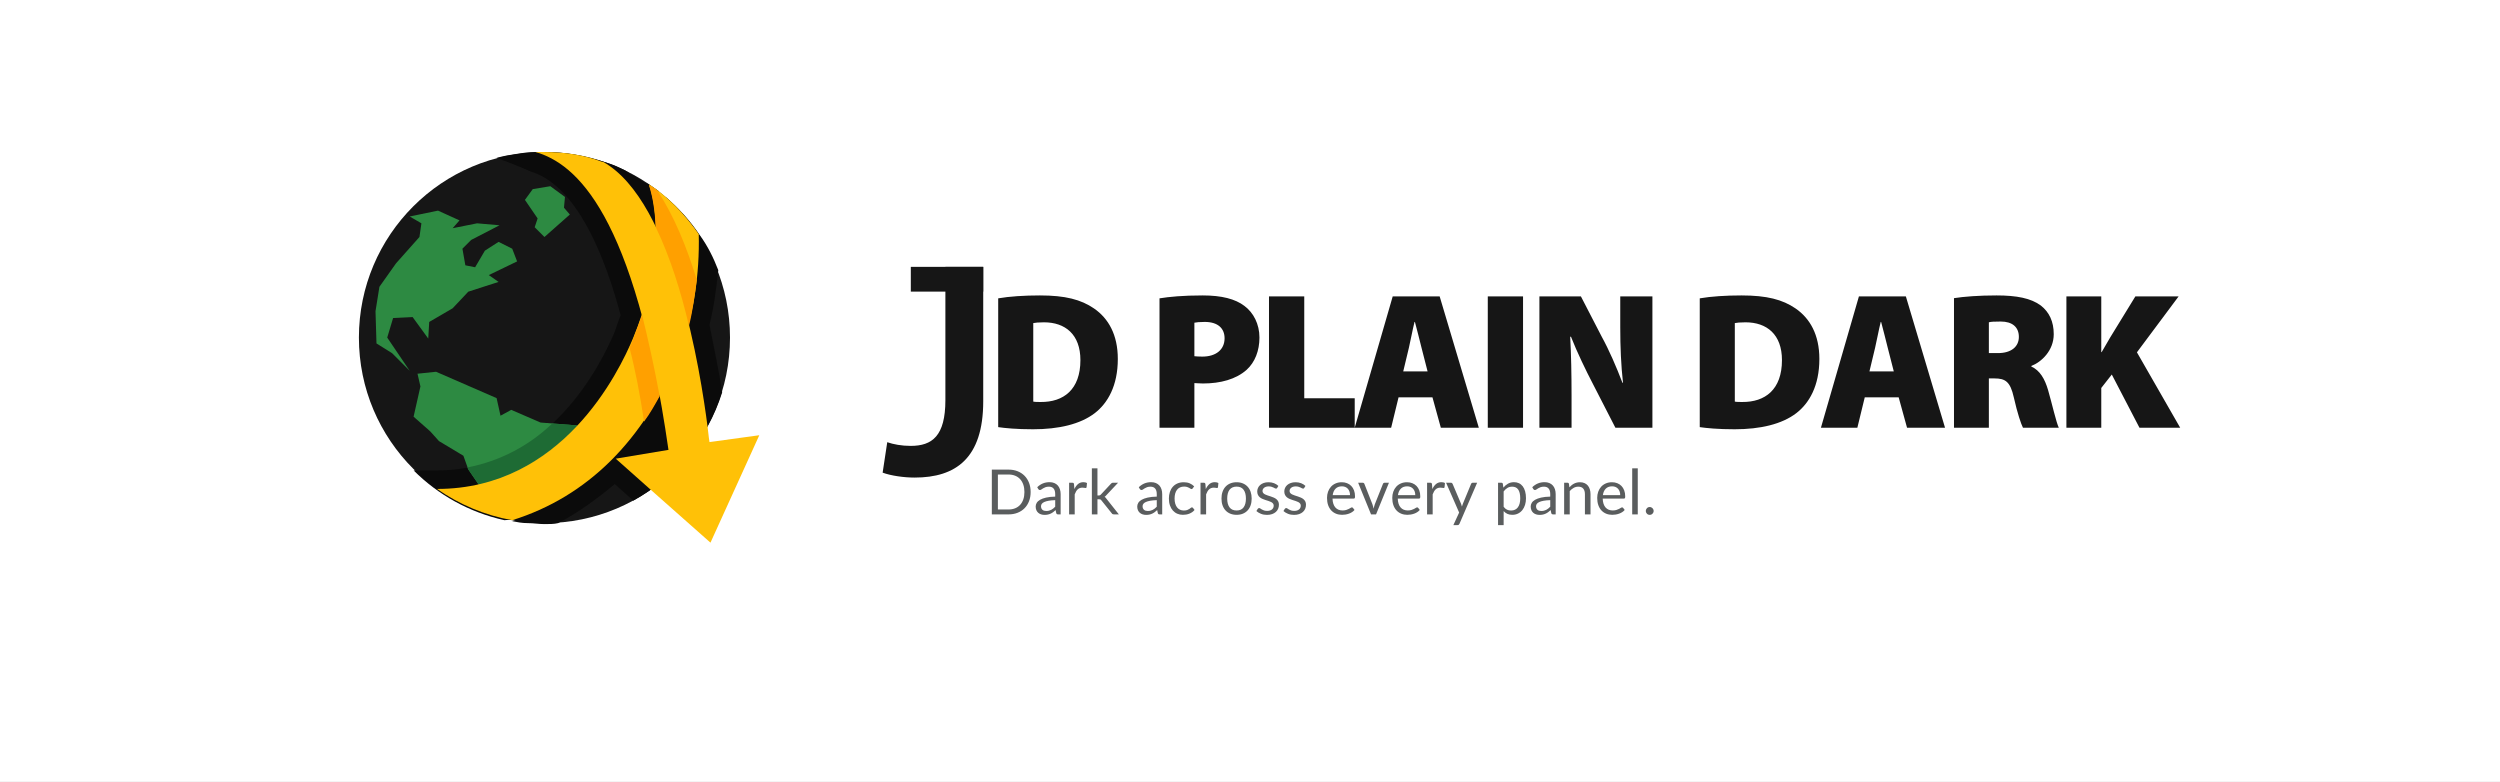
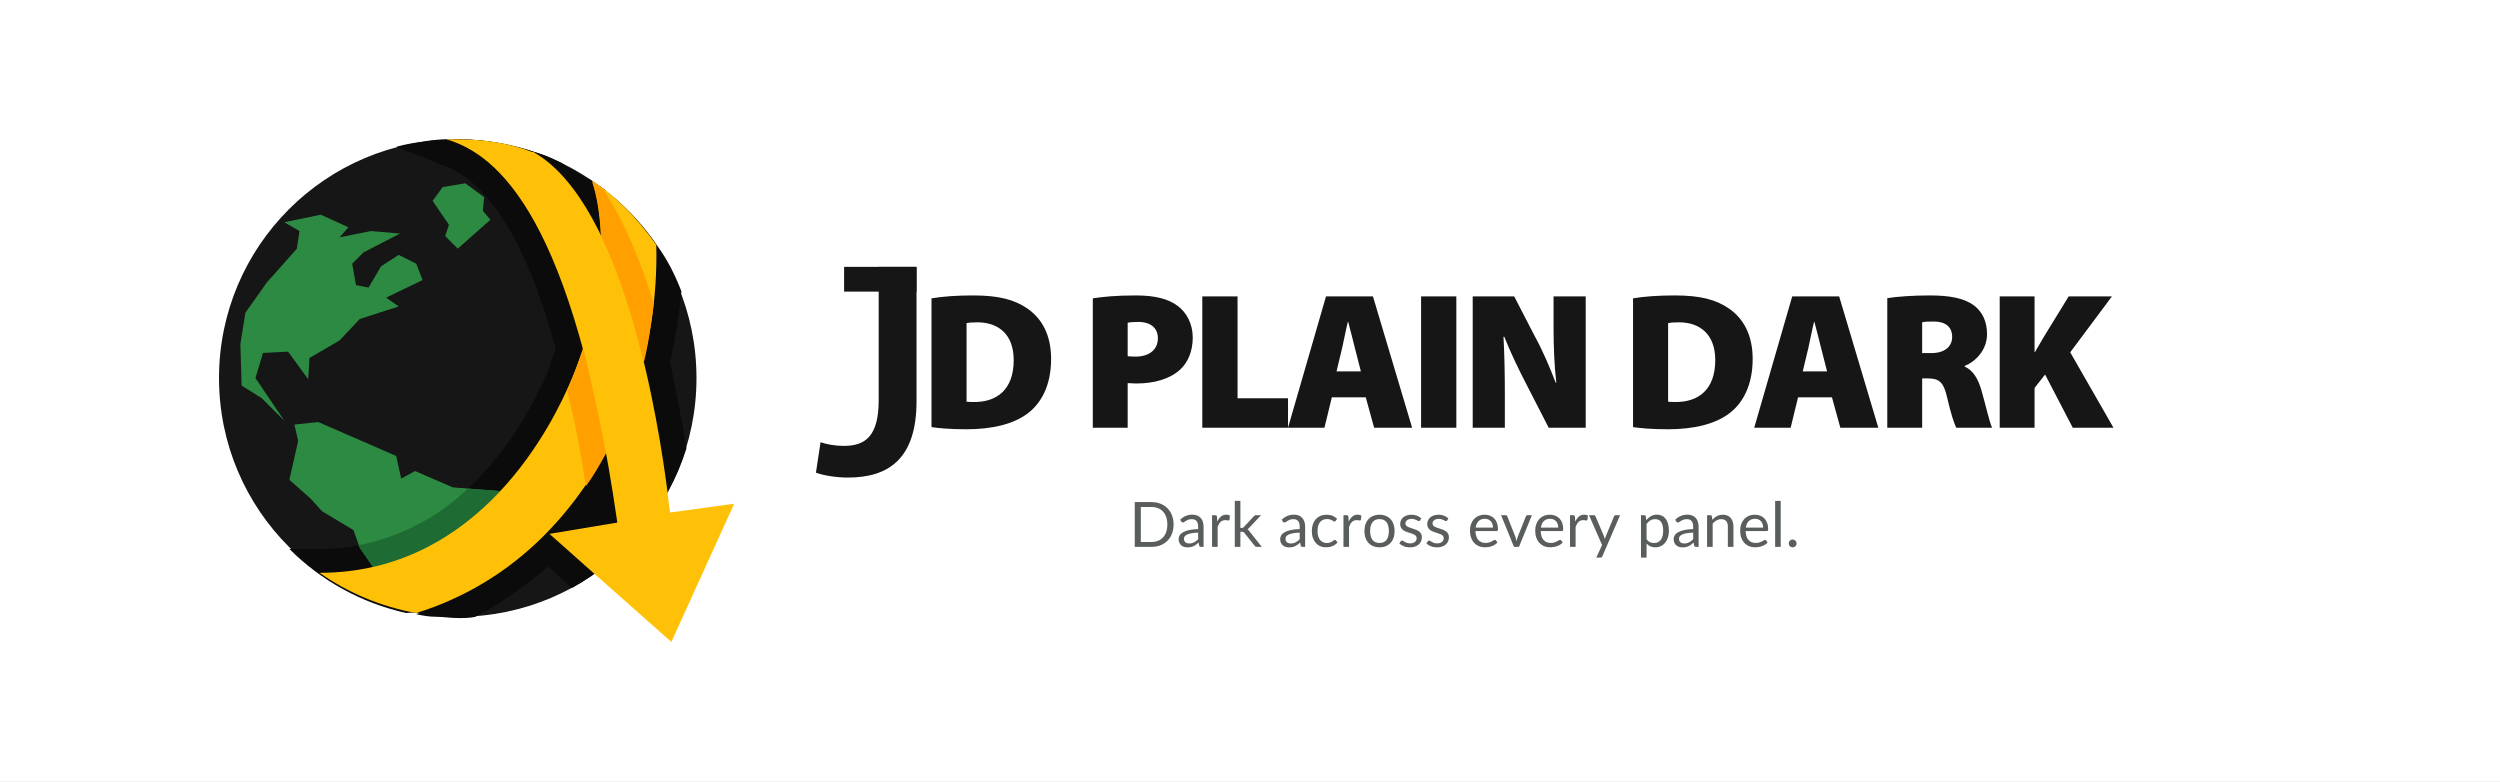
<svg xmlns="http://www.w3.org/2000/svg" width="1600" height="500" viewBox="0 0 1600 500" role="img" aria-label="JD PLAIN DARK">
  <rect width="1600" height="500" fill="#ffffff" />
-   <svg x="204.7" y="72.3" width="300" height="300" viewBox="0 0 48 48">
+   <svg x="108.0" y="57.0" width="386" height="386" viewBox="0 0 48 48">
    <path fill="#161616" d="M23 4A19 19 0 1 0 23 42A19 19 0 1 0 23 4Z" />
    <path fill="#0b0b0b" d="M30.2,38l1.9,1.7c4.3-2.4,7.6-6.3,9.1-11.1c-0.3-2-0.8-4.4-1.3-6.9c0.5-2,0.7-3.8,0.9-5.6c-0.5-1.3-1.1-2.5-1.9-3.6c0,0,0,0,0,0c-1-1.5-2.2-2.8-3.5-3.9c-0.2,0-0.5-0.2-0.7-0.6c-0.3-0.2-0.6-0.4-0.9-0.6c0,0,0,0,0,0c0,0,0,0,0,0c-0.1-0.1-0.3-0.2-0.4-0.2c0,0,0,0,0,0c-0.4-0.2-0.8-0.5-1.1-0.7c-0.2-0.1-0.5-0.2-0.7-0.4c-0.1-0.1-0.2-0.1-0.3-0.2c0,0,0,0,0,0l0,0c-0.6-0.3-1.2-0.6-1.9-0.8c0,0,0,0,0,0C27.2,4.4,25.2,4,23,4c-0.1,0-0.2,0-0.3,0c-0.2,0.1-0.4,0.1-0.6,0c0,0,0,0,0,0c-0.7,0-1.4,0.1-2,0.2c0,0,0,0,0,0c-0.7,0.1-1.3,0.2-2,0.4C20.3,5.4,21.6,6,21.6,6c3.7,1.1,6.9,6.1,9.2,14.7c-0.2,0.5-0.4,1.1-0.6,1.7c-1.4,3.3-6.7,14.2-18.2,14.2l-2.4,0c0,0,0,0,0,0c2.5,2.5,5.7,4.3,9.3,5.1c1.1-0.1,1.5-0.1,0.8,0.1c0,0,0,0,0,0c0.5,0.1,1,0.2,1.6,0.2c0.6,0,1.1,0.1,1.7,0.1c0.5,0,1,0,1.4-0.1C26.5,40.9,28.4,39.5,30.2,38z" />
    <path fill="#2d8a42" d="M9.2,26.4l-1.8-1.8l-1.6-1l-0.1-3.3l0.4-2.5l1.7-2.4l2.4-2.7l0.2-1.4l-1.2-0.7l2.9-0.6l2.2,1l-0.7,0.8l2.5-0.5l2.3,0.2L15.5,13l-0.9,0.9l0.3,1.7l1,0.2l1-1.7l1.4-0.9l1.4,0.7l0.5,1.3l-2.9,1.4l1,0.7l-3.1,1L13.6,20l-2.4,1.4l-0.1,1.7l-1.6-2.2l-2,0.1l-0.6,2L9.2,26.4z M21.8,7.8l-0.8,1.1l1.3,1.9l-0.3,0.9l1,1l2.6-2.3l-0.6-0.7l0.1-1.1l-1.5-1.1L21.8,7.8z M14.7,35.1l0.5,1.4l1.1,1.6c4.3-1,7.6-3.4,10.1-6.1l-3.8-0.3l-3-1.3L18.5,31l-0.4-1.8l-6.2-2.7L10,26.7l0.3,1.3l-0.7,3.1l1.7,1.5l0.9,1L14.7,35.1z" />
    <path fill="#1e6b34" d="M26.4,32l-2.6-0.2c-2.2,2.1-5.1,3.8-8.7,4.5l0.1,0.2l1.1,1.6C20.6,37,24,34.6,26.4,32z" />
    <path fill="#FFC107" d="M36.7,24.9c1.6-4,2.2-8.5,2.1-12.5c-1.4-2-3.1-3.8-5.1-5.1c1.2,3.5,1,9.4-1.6,15.7c-1.5,3.6-7.3,15.5-20.1,15.5c2.3,1.6,4.9,2.7,7.7,3.2C27.4,39.3,33.2,33.5,36.7,24.9z" />
    <path fill="#FFC107" d="M45,33l-5,11l-6.1-5.4l-3.6-3.2l5.4-0.9C32.2,10.2,26.2,5.2,22.1,4c0.3,0,0.6,0,0.9,0c2.1,0,4.1,0.3,5.9,1L29,5c7.3,4.1,10,21.7,10.7,27.1c0.1,1,0.2,1.6,0.2,1.6L45,33z" />
    <path fill="#FFA000" d="M34.8,29c-0.5,0.9-1,1.8-1.6,2.6c-0.4-2.7-0.9-5.3-1.5-7.6c0.2-0.3,0.3-0.6,0.4-0.9c0.3-0.8,0.6-1.6,0.9-2.4C33.6,23.1,34.2,25.8,34.8,29z M38.6,17.1c-1-3.3-2.3-6.5-4-9.1c0,0-0.1-0.1-0.1-0.1c-0.3-0.2-0.5-0.4-0.8-0.5c0.4,1.2,0.6,2.6,0.7,4.3c1.5,3.1,2.6,6.7,3.4,10.1C38.2,20.2,38.4,18.6,38.6,17.1z" />
  </svg>
-   <g transform="translate(564.69 138.70) scale(0.65624)">
+   <g transform="translate(522.00 138.70) scale(0.65624)">
    <path d="M61.50 178.80C61.50 213.90 48.60 223.50 27.60 223.50C18.90 223.50 10.80 222.00 4.80 219.90L0.30 249.60C8.40 252.60 21.00 254.40 31.50 254.40C71.40 254.40 98.40 235.80 98.40 180.00L98.40 48.90L61.50 48.90ZM113.00 205.20C119.46 206.15 130.67 207.29 147.01 207.29C172.09 207.29 193.18 202.35 207.24 191.52C219.78 181.83 229.66 164.92 229.66 138.70C229.66 115.14 220.54 99.18 206.48 89.49C193.75 80.75 178.36 76.76 153.66 76.76C138.46 76.76 123.83 77.71 113.00 79.61ZM147.20 103.74C148.91 103.36 152.33 102.98 157.65 102.98C178.36 102.98 193.18 114.76 193.18 139.84C193.18 168.72 176.65 180.88 154.42 180.69C152.14 180.69 148.91 180.69 147.20 180.31ZM270.32 205.77L304.33 205.77L304.33 162.26C306.42 162.26 309.27 162.64 312.69 162.64C329.98 162.64 344.99 158.46 355.25 149.34C363.42 141.93 367.79 130.72 367.79 117.80C367.79 104.69 361.90 93.48 353.16 87.02C344.23 80.18 330.93 76.76 312.50 76.76C293.12 76.76 279.63 78.09 270.32 79.61ZM304.33 103.36C306.04 102.98 309.46 102.60 314.40 102.60C327.51 102.60 333.78 109.06 333.78 118.56C333.78 129.58 325.42 136.42 312.12 136.42C308.51 136.42 306.23 136.23 304.33 136.04ZM377.10 205.77L460.70 205.77L460.70 177.08L411.49 177.08L411.49 77.71L377.10 77.71ZM536.51 176.13L544.68 205.77L581.73 205.77L543.54 77.71L497.75 77.71L460.70 205.77L496.23 205.77L503.45 176.13ZM508.01 150.86L513.52 127.87C515.23 120.65 517.13 110.01 519.03 102.60L519.41 102.60C521.50 110.01 523.97 120.65 525.87 127.87L531.76 150.86ZM590.47 77.71L590.47 205.77L624.86 205.77L624.86 77.71ZM672.17 205.77L672.17 174.42C672.17 153.52 671.79 134.33 670.84 117.04L671.60 117.04C677.68 132.43 686.04 149.72 693.07 163.21L714.92 205.77L751.02 205.77L751.02 77.71L719.67 77.71L719.67 107.92C719.67 127.11 720.43 144.97 722.33 161.88L721.76 161.88C716.06 146.87 708.65 129.77 701.62 117.04L681.29 77.71L640.82 77.71L640.82 205.77ZM797.19 205.20C803.65 206.15 814.86 207.29 831.20 207.29C856.28 207.29 877.37 202.35 891.43 191.52C903.97 181.83 913.85 164.92 913.85 138.70C913.85 115.14 904.73 99.18 890.67 89.49C877.94 80.75 862.55 76.76 837.85 76.76C822.65 76.76 808.02 77.71 797.19 79.61ZM831.39 103.74C833.10 103.36 836.52 102.98 841.84 102.98C862.55 102.98 877.37 114.76 877.37 139.84C877.37 168.72 860.84 180.88 838.61 180.69C836.33 180.69 833.10 180.69 831.39 180.31ZM991.18 176.13L999.35 205.77L1036.40 205.77L998.21 77.71L952.42 77.71L915.37 205.77L950.90 205.77L958.12 176.13ZM962.68 150.86L968.19 127.87C969.90 120.65 971.80 110.01 973.70 102.60L974.08 102.60C976.17 110.01 978.64 120.65 980.54 127.87L986.43 150.86ZM1045.14 205.77L1079.15 205.77L1079.15 157.70L1084.66 157.70C1095.30 157.70 1100.05 160.93 1103.47 176.13C1107.08 192.09 1110.50 201.97 1112.40 205.77L1147.36 205.77C1144.89 200.83 1140.71 182.21 1136.91 169.10C1133.68 158.08 1128.93 149.91 1120.57 146.11L1120.57 145.54C1130.45 141.74 1142.42 130.53 1142.42 114.57C1142.42 102.22 1138.05 93.10 1129.88 86.64C1120.19 79.42 1106.13 76.76 1086.56 76.76C1069.46 76.76 1054.83 77.90 1045.14 79.42ZM1079.15 102.98C1080.86 102.41 1084.28 102.22 1090.74 102.22C1102.14 102.22 1108.41 107.73 1108.41 117.23C1108.41 126.73 1101.00 133.00 1088.08 133.00L1079.15 133.00ZM1154.77 205.77L1188.78 205.77L1188.78 167.01L1199.04 153.90L1226.02 205.77L1265.73 205.77L1223.55 132.24L1264.21 77.71L1222.03 77.71L1197.33 117.99C1194.67 122.55 1191.82 127.30 1189.16 132.05L1188.78 132.05L1188.78 77.71L1154.77 77.71Z" fill="#161616" />
    <path d="M27.78 48.9 h70.62 v24.14 h-70.62 Z" fill="#161616" />
  </g>
-   <path d="M659.61 314.89L659.61 314.89Q659.61 318.11 658.59 320.75Q657.57 323.39 655.71 325.27Q653.85 327.15 651.24 328.18Q648.63 329.21 645.47 329.21L645.47 329.21L634.77 329.21L634.77 300.55L645.47 300.55Q648.63 300.55 651.24 301.58Q653.85 302.61 655.71 304.50Q657.57 306.39 658.59 309.03Q659.61 311.67 659.61 314.89ZM655.63 314.89L655.63 314.89Q655.63 312.25 654.91 310.17Q654.19 308.09 652.87 306.65Q651.55 305.21 649.67 304.45Q647.79 303.69 645.47 303.69L645.47 303.69L638.65 303.69L638.65 326.07L645.47 326.07Q647.79 326.07 649.67 325.31Q651.55 324.55 652.87 323.12Q654.19 321.69 654.91 319.61Q655.63 317.53 655.63 314.89ZM675.33 324.29L675.33 320.09Q672.87 320.17 671.14 320.48Q669.41 320.79 668.32 321.29Q667.23 321.79 666.74 322.47Q666.25 323.15 666.25 323.99L666.25 323.99Q666.25 324.79 666.51 325.37Q666.77 325.95 667.22 326.32Q667.67 326.69 668.28 326.86Q668.89 327.03 669.59 327.03L669.59 327.03Q670.53 327.03 671.31 326.84Q672.09 326.65 672.78 326.29Q673.47 325.93 674.10 325.43Q674.73 324.93 675.33 324.29L675.33 324.29ZM664.47 312.95L663.83 311.81Q665.51 310.19 667.45 309.39Q669.39 308.59 671.75 308.59L671.75 308.59Q673.45 308.59 674.77 309.15Q676.09 309.71 676.99 310.71Q677.89 311.71 678.35 313.13Q678.81 314.55 678.81 316.25L678.81 316.25L678.81 329.21L677.23 329.21Q676.71 329.21 676.43 329.04Q676.15 328.87 675.99 328.37L675.99 328.37L675.59 326.45Q674.79 327.19 674.03 327.76Q673.27 328.33 672.43 328.72Q671.59 329.11 670.64 329.32Q669.69 329.53 668.53 329.53L668.53 329.53Q667.35 329.53 666.31 329.20Q665.27 328.87 664.50 328.21Q663.73 327.55 663.28 326.54Q662.83 325.53 662.83 324.15L662.83 324.15Q662.83 322.95 663.49 321.84Q664.15 320.73 665.63 319.87Q667.11 319.01 669.49 318.46Q671.87 317.91 675.33 317.83L675.33 317.83L675.33 316.25Q675.33 313.89 674.31 312.68Q673.29 311.47 671.33 311.47L671.33 311.47Q670.01 311.47 669.12 311.80Q668.23 312.13 667.58 312.54Q666.93 312.95 666.46 313.28Q665.99 313.61 665.53 313.61L665.53 313.61Q665.17 313.61 664.91 313.42Q664.65 313.23 664.47 312.95L664.47 312.95ZM687.37 309.93L687.61 313.01Q688.57 310.93 689.97 309.76Q691.37 308.59 693.39 308.59L693.39 308.59Q694.03 308.59 694.62 308.73Q695.21 308.87 695.67 309.17L695.67 309.17L695.41 311.83Q695.29 312.33 694.81 312.33L694.81 312.33Q694.53 312.33 693.99 312.21Q693.45 312.09 692.77 312.09L692.77 312.09Q691.81 312.09 691.06 312.37Q690.31 312.65 689.72 313.20Q689.13 313.75 688.66 314.56Q688.19 315.37 687.81 316.41L687.81 316.41L687.81 329.21L684.23 329.21L684.23 308.95L686.27 308.95Q686.85 308.95 687.07 309.17Q687.29 309.39 687.37 309.93L687.37 309.93ZM698.79 299.75L702.37 299.75L702.37 317.09L703.29 317.09Q703.69 317.09 703.96 316.98Q704.23 316.87 704.53 316.53L704.53 316.53L710.93 309.67Q711.21 309.33 711.52 309.14Q711.83 308.95 712.35 308.95L712.35 308.95L715.57 308.95L708.11 316.89Q707.57 317.57 706.95 317.95L706.95 317.95Q707.31 318.19 707.60 318.50Q707.89 318.81 708.15 319.21L708.15 319.21L716.07 329.21L712.89 329.21Q712.43 329.21 712.10 329.06Q711.77 328.91 711.53 328.51L711.53 328.51L704.87 320.21Q704.57 319.79 704.28 319.66Q703.99 319.53 703.39 319.53L703.39 319.53L702.37 319.53L702.37 329.21L698.79 329.21L698.79 299.75ZM740.33 324.29L740.33 320.09Q737.87 320.17 736.14 320.48Q734.41 320.79 733.32 321.29Q732.23 321.79 731.74 322.47Q731.25 323.15 731.25 323.99L731.25 323.99Q731.25 324.79 731.51 325.37Q731.77 325.95 732.22 326.32Q732.67 326.69 733.28 326.86Q733.89 327.03 734.59 327.03L734.59 327.03Q735.53 327.03 736.31 326.84Q737.09 326.65 737.78 326.29Q738.47 325.93 739.10 325.43Q739.73 324.93 740.33 324.29L740.33 324.29ZM729.47 312.95L728.83 311.81Q730.51 310.19 732.45 309.39Q734.39 308.59 736.75 308.59L736.75 308.59Q738.45 308.59 739.77 309.15Q741.09 309.71 741.99 310.71Q742.89 311.71 743.35 313.13Q743.81 314.55 743.81 316.25L743.81 316.25L743.81 329.21L742.23 329.21Q741.71 329.21 741.43 329.04Q741.15 328.87 740.99 328.37L740.99 328.37L740.59 326.45Q739.79 327.19 739.03 327.76Q738.27 328.33 737.43 328.72Q736.59 329.11 735.64 329.32Q734.69 329.53 733.53 329.53L733.53 329.53Q732.35 329.53 731.31 329.20Q730.27 328.87 729.50 328.21Q728.73 327.55 728.28 326.54Q727.83 325.53 727.83 324.15L727.83 324.15Q727.83 322.95 728.49 321.84Q729.15 320.73 730.63 319.87Q732.11 319.01 734.49 318.46Q736.87 317.91 740.33 317.83L740.33 317.83L740.33 316.25Q740.33 313.89 739.31 312.68Q738.29 311.47 736.33 311.47L736.33 311.47Q735.01 311.47 734.12 311.80Q733.23 312.13 732.58 312.54Q731.93 312.95 731.46 313.28Q730.99 313.61 730.53 313.61L730.53 313.61Q730.17 313.61 729.91 313.42Q729.65 313.23 729.47 312.95L729.47 312.95ZM764.27 311.27L763.33 312.55Q763.17 312.77 763.01 312.89Q762.85 313.01 762.57 313.01L762.57 313.01Q762.27 313.01 761.91 312.76Q761.55 312.51 761.02 312.21Q760.49 311.91 759.72 311.66Q758.95 311.41 757.83 311.41L757.83 311.41Q756.33 311.41 755.19 311.94Q754.05 312.47 753.28 313.47Q752.51 314.47 752.12 315.89Q751.73 317.31 751.73 319.07L751.73 319.07Q751.73 320.91 752.15 322.34Q752.57 323.77 753.34 324.74Q754.11 325.71 755.20 326.22Q756.29 326.73 757.65 326.73L757.65 326.73Q758.95 326.73 759.79 326.42Q760.63 326.11 761.18 325.73Q761.73 325.35 762.10 325.04Q762.47 324.73 762.83 324.73L762.83 324.73Q763.27 324.73 763.51 325.07L763.51 325.07L764.51 326.37Q763.85 327.19 763.01 327.77Q762.17 328.35 761.20 328.74Q760.23 329.13 759.17 329.31Q758.11 329.49 757.01 329.49L757.01 329.49Q755.11 329.49 753.48 328.79Q751.85 328.09 750.65 326.76Q749.45 325.43 748.77 323.49Q748.09 321.55 748.09 319.07L748.09 319.07Q748.09 316.81 748.72 314.89Q749.35 312.97 750.56 311.58Q751.77 310.19 753.54 309.41Q755.31 308.63 757.61 308.63L757.61 308.63Q759.75 308.63 761.38 309.32Q763.01 310.01 764.27 311.27L764.27 311.27ZM771.47 309.93L771.71 313.01Q772.67 310.93 774.07 309.76Q775.47 308.59 777.49 308.59L777.49 308.59Q778.13 308.59 778.72 308.73Q779.31 308.87 779.77 309.17L779.77 309.17L779.51 311.83Q779.39 312.33 778.91 312.33L778.91 312.33Q778.63 312.33 778.09 312.21Q777.55 312.09 776.87 312.09L776.87 312.09Q775.91 312.09 775.16 312.37Q774.41 312.65 773.82 313.20Q773.23 313.75 772.76 314.56Q772.29 315.37 771.91 316.41L771.91 316.41L771.91 329.21L768.33 329.21L768.33 308.95L770.37 308.95Q770.95 308.95 771.17 309.17Q771.39 309.39 771.47 309.93L771.47 309.93ZM791.43 308.63L791.43 308.63Q793.65 308.63 795.43 309.37Q797.21 310.11 798.47 311.47Q799.73 312.83 800.40 314.76Q801.07 316.69 801.07 319.07L801.07 319.07Q801.07 321.47 800.40 323.39Q799.73 325.31 798.47 326.67Q797.21 328.03 795.43 328.76Q793.65 329.49 791.43 329.49L791.43 329.49Q789.19 329.49 787.40 328.76Q785.61 328.03 784.35 326.67Q783.09 325.31 782.42 323.39Q781.75 321.47 781.75 319.07L781.75 319.07Q781.75 316.69 782.42 314.76Q783.09 312.83 784.35 311.47Q785.61 310.11 787.40 309.37Q789.19 308.63 791.43 308.63ZM791.43 326.71L791.43 326.71Q794.43 326.71 795.91 324.70Q797.39 322.69 797.39 319.09L797.39 319.09Q797.39 315.47 795.91 313.45Q794.43 311.43 791.43 311.43L791.43 311.43Q789.91 311.43 788.78 311.95Q787.65 312.47 786.90 313.45Q786.15 314.43 785.78 315.86Q785.41 317.29 785.41 319.09L785.41 319.09Q785.41 322.69 786.90 324.70Q788.39 326.71 791.43 326.71ZM818.17 310.99L817.37 312.29Q817.13 312.73 816.63 312.73L816.63 312.73Q816.33 312.73 815.95 312.51Q815.57 312.29 815.02 312.02Q814.47 311.75 813.71 311.52Q812.95 311.29 811.91 311.29L811.91 311.29Q811.01 311.29 810.29 311.52Q809.57 311.75 809.06 312.15Q808.55 312.55 808.28 313.08Q808.01 313.61 808.01 314.23L808.01 314.23Q808.01 315.01 808.46 315.53Q808.91 316.05 809.65 316.43Q810.39 316.81 811.33 317.10Q812.27 317.39 813.26 317.72Q814.25 318.05 815.19 318.45Q816.13 318.85 816.87 319.45Q817.61 320.05 818.06 320.92Q818.51 321.79 818.51 323.01L818.51 323.01Q818.51 324.41 818.01 325.60Q817.51 326.79 816.53 327.66Q815.55 328.53 814.13 329.03Q812.71 329.53 810.85 329.53L810.85 329.53Q808.73 329.53 807.01 328.84Q805.29 328.15 804.09 327.07L804.09 327.07L804.93 325.71Q805.09 325.45 805.31 325.31Q805.53 325.17 805.87 325.17L805.87 325.17Q806.23 325.17 806.63 325.45Q807.03 325.73 807.60 326.07Q808.17 326.41 808.99 326.69Q809.81 326.97 811.03 326.97L811.03 326.97Q812.07 326.97 812.85 326.70Q813.63 326.43 814.15 325.97Q814.67 325.51 814.92 324.91Q815.17 324.31 815.17 323.63L815.17 323.63Q815.17 322.79 814.72 322.24Q814.27 321.69 813.53 321.30Q812.79 320.91 811.84 320.62Q810.89 320.33 809.90 320.01Q808.91 319.69 807.96 319.28Q807.01 318.87 806.27 318.25Q805.53 317.63 805.08 316.72Q804.63 315.81 804.63 314.51L804.63 314.51Q804.63 313.35 805.11 312.28Q805.59 311.21 806.51 310.40Q807.43 309.59 808.77 309.11Q810.11 308.63 811.83 308.63L811.83 308.63Q813.83 308.63 815.42 309.26Q817.01 309.89 818.17 310.99L818.17 310.99ZM835.49 310.99L834.69 312.29Q834.45 312.73 833.95 312.73L833.95 312.73Q833.65 312.73 833.27 312.51Q832.89 312.29 832.34 312.02Q831.79 311.75 831.03 311.52Q830.27 311.29 829.23 311.29L829.23 311.29Q828.33 311.29 827.61 311.52Q826.89 311.75 826.38 312.15Q825.87 312.55 825.60 313.08Q825.33 313.61 825.33 314.23L825.33 314.23Q825.33 315.01 825.78 315.53Q826.23 316.05 826.97 316.43Q827.71 316.81 828.65 317.10Q829.59 317.39 830.58 317.72Q831.57 318.05 832.51 318.45Q833.45 318.85 834.19 319.45Q834.93 320.05 835.38 320.92Q835.83 321.79 835.83 323.01L835.83 323.01Q835.83 324.41 835.33 325.60Q834.83 326.79 833.85 327.66Q832.87 328.53 831.45 329.03Q830.03 329.53 828.17 329.53L828.17 329.53Q826.05 329.53 824.33 328.84Q822.61 328.15 821.41 327.07L821.41 327.07L822.25 325.71Q822.41 325.45 822.63 325.31Q822.85 325.17 823.19 325.17L823.19 325.17Q823.55 325.17 823.95 325.45Q824.35 325.73 824.92 326.07Q825.49 326.41 826.31 326.69Q827.13 326.97 828.35 326.97L828.35 326.97Q829.39 326.97 830.17 326.70Q830.95 326.43 831.47 325.97Q831.99 325.51 832.24 324.91Q832.49 324.31 832.49 323.63L832.49 323.63Q832.49 322.79 832.04 322.24Q831.59 321.69 830.85 321.30Q830.11 320.91 829.16 320.62Q828.21 320.33 827.22 320.01Q826.23 319.69 825.28 319.28Q824.33 318.87 823.59 318.25Q822.85 317.63 822.40 316.72Q821.95 315.81 821.95 314.51L821.95 314.51Q821.95 313.35 822.43 312.28Q822.91 311.21 823.83 310.40Q824.75 309.59 826.09 309.11Q827.43 308.63 829.15 308.63L829.15 308.63Q831.15 308.63 832.74 309.26Q834.33 309.89 835.49 310.99L835.49 310.99ZM852.93 316.87L864.01 316.87Q864.01 315.63 863.66 314.60Q863.31 313.57 862.64 312.82Q861.97 312.07 861.01 311.66Q860.05 311.25 858.83 311.25L858.83 311.25Q856.27 311.25 854.78 312.74Q853.29 314.23 852.93 316.87L852.93 316.87ZM865.89 325.07L866.89 326.37Q866.23 327.17 865.31 327.76Q864.39 328.35 863.34 328.73Q862.29 329.11 861.17 329.30Q860.05 329.49 858.95 329.49L858.95 329.49Q856.85 329.49 855.08 328.78Q853.31 328.07 852.02 326.70Q850.73 325.33 850.01 323.31Q849.29 321.29 849.29 318.67L849.29 318.67Q849.29 316.55 849.94 314.71Q850.59 312.87 851.81 311.52Q853.03 310.17 854.79 309.40Q856.55 308.63 858.75 308.63L858.75 308.63Q860.57 308.63 862.12 309.24Q863.67 309.85 864.80 311.00Q865.93 312.15 866.57 313.84Q867.21 315.53 867.21 317.69L867.21 317.69Q867.21 318.53 867.03 318.81Q866.85 319.09 866.35 319.09L866.35 319.09L852.81 319.09Q852.87 321.01 853.34 322.43Q853.81 323.85 854.65 324.80Q855.49 325.75 856.65 326.22Q857.81 326.69 859.25 326.69L859.25 326.69Q860.59 326.69 861.56 326.38Q862.53 326.07 863.23 325.71Q863.93 325.35 864.40 325.04Q864.87 324.73 865.21 324.73L865.21 324.73Q865.65 324.73 865.89 325.07L865.89 325.07ZM886.15 308.95L888.93 308.95L880.67 329.21L877.47 329.21L869.21 308.95L872.11 308.95Q872.55 308.95 872.83 309.17Q873.11 309.39 873.21 309.69L873.21 309.69L878.35 322.73Q878.59 323.47 878.77 324.17Q878.95 324.87 879.11 325.57L879.11 325.57Q879.27 324.87 879.45 324.17Q879.63 323.47 879.89 322.73L879.89 322.73L885.09 309.69Q885.21 309.37 885.49 309.16Q885.77 308.95 886.15 308.95L886.15 308.95ZM894.69 316.87L905.77 316.87Q905.77 315.63 905.42 314.60Q905.07 313.57 904.40 312.82Q903.73 312.07 902.77 311.66Q901.81 311.25 900.59 311.25L900.59 311.25Q898.03 311.25 896.54 312.74Q895.05 314.23 894.69 316.87L894.69 316.87ZM907.65 325.07L908.65 326.37Q907.99 327.17 907.07 327.76Q906.15 328.35 905.10 328.73Q904.05 329.11 902.93 329.30Q901.81 329.49 900.71 329.49L900.71 329.49Q898.61 329.49 896.84 328.78Q895.07 328.07 893.78 326.70Q892.49 325.33 891.77 323.31Q891.05 321.29 891.05 318.67L891.05 318.67Q891.05 316.55 891.70 314.71Q892.35 312.87 893.57 311.52Q894.79 310.17 896.55 309.40Q898.31 308.63 900.51 308.63L900.51 308.63Q902.33 308.63 903.88 309.24Q905.43 309.85 906.56 311.00Q907.69 312.15 908.33 313.84Q908.97 315.53 908.97 317.69L908.97 317.69Q908.97 318.53 908.79 318.81Q908.61 319.09 908.11 319.09L908.11 319.09L894.57 319.09Q894.63 321.01 895.10 322.43Q895.57 323.85 896.41 324.80Q897.25 325.75 898.41 326.22Q899.57 326.69 901.01 326.69L901.01 326.69Q902.35 326.69 903.32 326.38Q904.29 326.07 904.99 325.71Q905.69 325.35 906.16 325.04Q906.63 324.73 906.97 324.73L906.97 324.73Q907.41 324.73 907.65 325.07L907.65 325.07ZM916.47 309.93L916.71 313.01Q917.67 310.93 919.07 309.76Q920.47 308.59 922.49 308.59L922.49 308.59Q923.13 308.59 923.72 308.73Q924.31 308.87 924.77 309.17L924.77 309.17L924.51 311.83Q924.39 312.33 923.91 312.33L923.91 312.33Q923.63 312.33 923.09 312.21Q922.55 312.09 921.87 312.09L921.87 312.09Q920.91 312.09 920.16 312.37Q919.41 312.65 918.82 313.20Q918.23 313.75 917.76 314.56Q917.29 315.37 916.91 316.41L916.91 316.41L916.91 329.21L913.33 329.21L913.33 308.95L915.37 308.95Q915.95 308.95 916.17 309.17Q916.39 309.39 916.47 309.93L916.47 309.93ZM942.55 308.95L945.37 308.95L934.07 335.19Q933.89 335.59 933.62 335.83Q933.35 336.07 932.79 336.07L932.79 336.07L930.15 336.07L933.85 328.03L925.49 308.95L928.57 308.95Q929.03 308.95 929.30 309.18Q929.57 309.41 929.67 309.69L929.67 309.69L935.09 322.45Q935.41 323.29 935.63 324.21L935.63 324.21Q935.91 323.27 936.23 322.43L936.23 322.43L941.49 309.69Q941.61 309.37 941.90 309.16Q942.19 308.95 942.55 308.95L942.55 308.95ZM962.33 314.53L962.33 324.33Q963.31 325.65 964.47 326.19Q965.63 326.73 967.07 326.73L967.07 326.73Q969.91 326.73 971.43 324.71Q972.95 322.69 972.95 318.95L972.95 318.95Q972.95 316.97 972.60 315.55Q972.25 314.13 971.59 313.22Q970.93 312.31 969.97 311.89Q969.01 311.47 967.79 311.47L967.79 311.47Q966.05 311.47 964.74 312.27Q963.43 313.07 962.33 314.53L962.33 314.53ZM961.83 309.69L962.15 312.09Q963.43 310.51 965.11 309.55Q966.79 308.59 968.95 308.59L968.95 308.59Q970.71 308.59 972.13 309.26Q973.55 309.93 974.55 311.24Q975.55 312.55 976.09 314.49Q976.63 316.43 976.63 318.95L976.63 318.95Q976.63 321.19 976.03 323.12Q975.43 325.05 974.30 326.46Q973.17 327.87 971.54 328.68Q969.91 329.49 967.87 329.49L967.87 329.49Q966.01 329.49 964.68 328.86Q963.35 328.23 962.33 327.11L962.33 327.11L962.33 336.07L958.75 336.07L958.75 308.95L960.89 308.95Q961.65 308.95 961.83 309.69L961.83 309.69ZM992.15 324.29L992.15 320.09Q989.69 320.17 987.96 320.48Q986.23 320.79 985.14 321.29Q984.05 321.79 983.56 322.47Q983.07 323.15 983.07 323.99L983.07 323.99Q983.07 324.79 983.33 325.37Q983.59 325.95 984.04 326.32Q984.49 326.69 985.10 326.86Q985.71 327.03 986.41 327.03L986.41 327.03Q987.35 327.03 988.13 326.84Q988.91 326.65 989.60 326.29Q990.29 325.93 990.92 325.43Q991.55 324.93 992.15 324.29L992.15 324.29ZM981.29 312.95L980.65 311.81Q982.33 310.19 984.27 309.39Q986.21 308.59 988.57 308.59L988.57 308.59Q990.27 308.59 991.59 309.15Q992.91 309.71 993.81 310.71Q994.71 311.71 995.17 313.13Q995.63 314.55 995.63 316.25L995.63 316.25L995.63 329.21L994.05 329.21Q993.53 329.21 993.25 329.04Q992.97 328.87 992.81 328.37L992.81 328.37L992.41 326.45Q991.61 327.19 990.85 327.76Q990.09 328.33 989.25 328.72Q988.41 329.11 987.46 329.32Q986.51 329.53 985.35 329.53L985.35 329.53Q984.17 329.53 983.13 329.20Q982.09 328.87 981.32 328.21Q980.55 327.55 980.10 326.54Q979.65 325.53 979.65 324.15L979.65 324.15Q979.65 322.95 980.31 321.84Q980.97 320.73 982.45 319.87Q983.93 319.01 986.31 318.46Q988.69 317.91 992.15 317.83L992.15 317.83L992.15 316.25Q992.15 313.89 991.13 312.68Q990.11 311.47 988.15 311.47L988.15 311.47Q986.83 311.47 985.94 311.80Q985.05 312.13 984.40 312.54Q983.75 312.95 983.28 313.28Q982.81 313.61 982.35 313.61L982.35 313.61Q981.99 313.61 981.73 313.42Q981.47 313.23 981.29 312.95L981.29 312.95ZM1004.13 309.69L1004.41 311.89Q1005.07 311.15 1005.81 310.55Q1006.55 309.95 1007.38 309.52Q1008.21 309.09 1009.14 308.86Q1010.07 308.63 1011.15 308.63L1011.15 308.63Q1012.81 308.63 1014.08 309.18Q1015.35 309.73 1016.20 310.74Q1017.05 311.75 1017.49 313.17Q1017.93 314.59 1017.93 316.31L1017.93 316.31L1017.93 329.21L1014.35 329.21L1014.35 316.31Q1014.35 314.01 1013.30 312.74Q1012.25 311.47 1010.11 311.47L1010.11 311.47Q1008.53 311.47 1007.16 312.23Q1005.79 312.99 1004.63 314.29L1004.63 314.29L1004.63 329.21L1001.05 329.21L1001.05 308.95L1003.19 308.95Q1003.95 308.95 1004.13 309.69L1004.13 309.69ZM1025.85 316.87L1036.93 316.87Q1036.93 315.63 1036.58 314.60Q1036.23 313.57 1035.56 312.82Q1034.89 312.07 1033.93 311.66Q1032.97 311.25 1031.75 311.25L1031.75 311.25Q1029.19 311.25 1027.70 312.74Q1026.21 314.23 1025.85 316.87L1025.85 316.87ZM1038.81 325.07L1039.81 326.37Q1039.15 327.17 1038.23 327.76Q1037.31 328.35 1036.26 328.73Q1035.21 329.11 1034.09 329.30Q1032.97 329.49 1031.87 329.49L1031.87 329.49Q1029.77 329.49 1028.00 328.78Q1026.23 328.07 1024.94 326.70Q1023.65 325.33 1022.93 323.31Q1022.21 321.29 1022.21 318.67L1022.21 318.67Q1022.21 316.55 1022.86 314.71Q1023.51 312.87 1024.73 311.52Q1025.95 310.17 1027.71 309.40Q1029.47 308.63 1031.67 308.63L1031.67 308.63Q1033.49 308.63 1035.04 309.24Q1036.59 309.85 1037.72 311.00Q1038.85 312.15 1039.49 313.84Q1040.13 315.53 1040.13 317.69L1040.13 317.69Q1040.13 318.53 1039.95 318.81Q1039.77 319.09 1039.27 319.09L1039.27 319.09L1025.73 319.09Q1025.79 321.01 1026.26 322.43Q1026.73 323.85 1027.57 324.80Q1028.41 325.75 1029.57 326.22Q1030.73 326.69 1032.17 326.69L1032.17 326.69Q1033.51 326.69 1034.48 326.38Q1035.45 326.07 1036.15 325.71Q1036.85 325.35 1037.32 325.04Q1037.79 324.73 1038.13 324.73L1038.13 324.73Q1038.57 324.73 1038.81 325.07L1038.81 325.07ZM1044.61 299.75L1048.17 299.75L1048.17 329.21L1044.61 329.21L1044.61 299.75ZM1053.33 327.01L1053.33 327.01Q1053.33 326.49 1053.52 326.03Q1053.71 325.57 1054.04 325.23Q1054.37 324.89 1054.83 324.69Q1055.29 324.49 1055.81 324.49L1055.81 324.49Q1056.33 324.49 1056.79 324.69Q1057.25 324.89 1057.59 325.23Q1057.93 325.57 1058.13 326.03Q1058.33 326.49 1058.33 327.01L1058.33 327.01Q1058.33 327.55 1058.13 328.00Q1057.93 328.45 1057.59 328.79Q1057.25 329.13 1056.79 329.32Q1056.33 329.51 1055.81 329.51L1055.81 329.51Q1055.29 329.51 1054.83 329.32Q1054.37 329.13 1054.04 328.79Q1053.71 328.45 1053.52 328.00Q1053.33 327.55 1053.33 327.01Z" fill="#5a5d5e" />
+   <path d="M751.09 335.68L751.09 335.68Q751.09 338.90 750.07 341.54Q749.05 344.18 747.19 346.06Q745.33 347.94 742.72 348.97Q740.11 350.00 736.95 350.00L736.95 350.00L726.25 350.00L726.25 321.34L736.95 321.34Q740.11 321.34 742.72 322.37Q745.33 323.40 747.19 325.29Q749.05 327.18 750.07 329.82Q751.09 332.46 751.09 335.68ZM747.11 335.68L747.11 335.68Q747.11 333.04 746.39 330.96Q745.67 328.88 744.35 327.44Q743.03 326.00 741.15 325.24Q739.27 324.48 736.95 324.48L736.95 324.48L730.13 324.48L730.13 346.86L736.95 346.86Q739.27 346.86 741.15 346.10Q743.03 345.34 744.35 343.91Q745.67 342.48 746.39 340.40Q747.11 338.32 747.11 335.68ZM766.81 345.08L766.81 340.88Q764.35 340.96 762.62 341.27Q760.89 341.58 759.80 342.08Q758.71 342.58 758.22 343.26Q757.73 343.94 757.73 344.78L757.73 344.78Q757.73 345.58 757.99 346.16Q758.25 346.74 758.70 347.11Q759.15 347.48 759.76 347.65Q760.37 347.82 761.07 347.82L761.07 347.82Q762.01 347.82 762.79 347.63Q763.57 347.44 764.26 347.08Q764.95 346.72 765.58 346.22Q766.21 345.72 766.81 345.08L766.81 345.08ZM755.95 333.74L755.31 332.60Q756.99 330.98 758.93 330.18Q760.87 329.38 763.23 329.38L763.23 329.38Q764.93 329.38 766.25 329.94Q767.57 330.50 768.47 331.50Q769.37 332.50 769.83 333.92Q770.29 335.34 770.29 337.04L770.29 337.04L770.29 350.00L768.71 350.00Q768.19 350.00 767.91 349.83Q767.63 349.66 767.47 349.16L767.47 349.16L767.07 347.24Q766.27 347.98 765.51 348.55Q764.75 349.12 763.91 349.51Q763.07 349.90 762.12 350.11Q761.17 350.32 760.01 350.32L760.01 350.32Q758.83 350.32 757.79 349.99Q756.75 349.66 755.98 349.00Q755.21 348.34 754.76 347.33Q754.31 346.32 754.31 344.94L754.31 344.94Q754.31 343.74 754.97 342.63Q755.63 341.52 757.11 340.66Q758.59 339.80 760.97 339.25Q763.35 338.70 766.81 338.62L766.81 338.62L766.81 337.04Q766.81 334.68 765.79 333.47Q764.77 332.26 762.81 332.26L762.81 332.26Q761.49 332.26 760.60 332.59Q759.71 332.92 759.06 333.33Q758.41 333.74 757.94 334.07Q757.47 334.40 757.01 334.40L757.01 334.40Q756.65 334.40 756.39 334.21Q756.13 334.02 755.95 333.74L755.95 333.74ZM778.85 330.72L779.09 333.80Q780.05 331.72 781.45 330.55Q782.85 329.38 784.87 329.38L784.87 329.38Q785.51 329.38 786.10 329.52Q786.69 329.66 787.15 329.96L787.15 329.96L786.89 332.62Q786.77 333.12 786.29 333.12L786.29 333.12Q786.01 333.12 785.47 333.00Q784.93 332.88 784.25 332.88L784.25 332.88Q783.29 332.88 782.54 333.16Q781.79 333.44 781.20 333.99Q780.61 334.54 780.14 335.35Q779.67 336.16 779.29 337.20L779.29 337.20L779.29 350.00L775.71 350.00L775.71 329.74L777.75 329.74Q778.33 329.74 778.55 329.96Q778.77 330.18 778.85 330.72L778.85 330.72ZM790.27 320.54L793.85 320.54L793.85 337.88L794.77 337.88Q795.17 337.88 795.44 337.77Q795.71 337.66 796.01 337.32L796.01 337.32L802.41 330.46Q802.69 330.12 803.00 329.93Q803.31 329.74 803.83 329.74L803.83 329.74L807.05 329.74L799.59 337.68Q799.05 338.36 798.43 338.74L798.43 338.74Q798.79 338.98 799.08 339.29Q799.37 339.60 799.63 340.00L799.63 340.00L807.55 350.00L804.37 350.00Q803.91 350.00 803.58 349.85Q803.25 349.70 803.01 349.30L803.01 349.30L796.35 341.00Q796.05 340.58 795.76 340.45Q795.47 340.32 794.87 340.32L794.87 340.32L793.85 340.32L793.85 350.00L790.27 350.00L790.27 320.54ZM831.81 345.08L831.81 340.88Q829.35 340.96 827.62 341.27Q825.89 341.58 824.80 342.08Q823.71 342.58 823.22 343.26Q822.73 343.94 822.73 344.78L822.73 344.78Q822.73 345.58 822.99 346.16Q823.25 346.74 823.70 347.11Q824.15 347.48 824.76 347.65Q825.37 347.82 826.07 347.82L826.07 347.82Q827.01 347.82 827.79 347.63Q828.57 347.44 829.26 347.08Q829.95 346.72 830.58 346.22Q831.21 345.72 831.81 345.08L831.81 345.08ZM820.95 333.74L820.31 332.60Q821.99 330.98 823.93 330.18Q825.87 329.38 828.23 329.38L828.23 329.38Q829.93 329.38 831.25 329.94Q832.57 330.50 833.47 331.50Q834.37 332.50 834.83 333.92Q835.29 335.34 835.29 337.04L835.29 337.04L835.29 350.00L833.71 350.00Q833.19 350.00 832.91 349.83Q832.63 349.66 832.47 349.16L832.47 349.16L832.07 347.24Q831.27 347.98 830.51 348.55Q829.75 349.12 828.91 349.51Q828.07 349.90 827.12 350.11Q826.17 350.32 825.01 350.32L825.01 350.32Q823.83 350.32 822.79 349.99Q821.75 349.66 820.98 349.00Q820.21 348.34 819.76 347.33Q819.31 346.32 819.31 344.94L819.31 344.94Q819.31 343.74 819.97 342.63Q820.63 341.52 822.11 340.66Q823.59 339.80 825.97 339.25Q828.35 338.70 831.81 338.62L831.81 338.62L831.81 337.04Q831.81 334.68 830.79 333.47Q829.77 332.26 827.81 332.26L827.81 332.26Q826.49 332.26 825.60 332.59Q824.71 332.92 824.06 333.33Q823.41 333.74 822.94 334.07Q822.47 334.40 822.01 334.40L822.01 334.40Q821.65 334.40 821.39 334.21Q821.13 334.02 820.95 333.74L820.95 333.74ZM855.75 332.06L854.81 333.34Q854.65 333.56 854.49 333.68Q854.33 333.80 854.05 333.80L854.05 333.80Q853.75 333.80 853.39 333.55Q853.03 333.30 852.50 333.00Q851.97 332.70 851.20 332.45Q850.43 332.20 849.31 332.20L849.31 332.20Q847.81 332.20 846.67 332.73Q845.53 333.26 844.76 334.26Q843.99 335.26 843.60 336.68Q843.21 338.10 843.21 339.86L843.21 339.86Q843.21 341.70 843.63 343.13Q844.05 344.56 844.82 345.53Q845.59 346.50 846.68 347.01Q847.77 347.52 849.13 347.52L849.13 347.52Q850.43 347.52 851.27 347.21Q852.11 346.90 852.66 346.52Q853.21 346.14 853.58 345.83Q853.95 345.52 854.31 345.52L854.31 345.52Q854.75 345.52 854.99 345.86L854.99 345.86L855.99 347.16Q855.33 347.98 854.49 348.56Q853.65 349.14 852.68 349.53Q851.71 349.92 850.65 350.10Q849.59 350.28 848.49 350.28L848.49 350.28Q846.59 350.28 844.96 349.58Q843.33 348.88 842.13 347.55Q840.93 346.22 840.25 344.28Q839.57 342.34 839.57 339.86L839.57 339.86Q839.57 337.60 840.20 335.68Q840.83 333.76 842.04 332.37Q843.25 330.98 845.02 330.20Q846.79 329.42 849.09 329.42L849.09 329.42Q851.23 329.42 852.86 330.11Q854.49 330.80 855.75 332.06L855.75 332.06ZM862.95 330.72L863.19 333.80Q864.15 331.72 865.55 330.55Q866.95 329.38 868.97 329.38L868.97 329.38Q869.61 329.38 870.20 329.52Q870.79 329.66 871.25 329.96L871.25 329.96L870.99 332.62Q870.87 333.12 870.39 333.12L870.39 333.12Q870.11 333.12 869.57 333.00Q869.03 332.88 868.35 332.88L868.35 332.88Q867.39 332.88 866.64 333.16Q865.89 333.44 865.30 333.99Q864.71 334.54 864.24 335.35Q863.77 336.16 863.39 337.20L863.39 337.20L863.39 350.00L859.81 350.00L859.81 329.74L861.85 329.74Q862.43 329.74 862.65 329.96Q862.87 330.18 862.95 330.72L862.95 330.72ZM882.91 329.42L882.91 329.42Q885.13 329.42 886.91 330.16Q888.69 330.90 889.95 332.26Q891.21 333.62 891.88 335.55Q892.55 337.48 892.55 339.86L892.55 339.86Q892.55 342.26 891.88 344.18Q891.21 346.10 889.95 347.46Q888.69 348.82 886.91 349.55Q885.13 350.28 882.91 350.28L882.91 350.28Q880.67 350.28 878.88 349.55Q877.09 348.82 875.83 347.46Q874.57 346.10 873.90 344.18Q873.23 342.26 873.23 339.86L873.23 339.86Q873.23 337.48 873.90 335.55Q874.57 333.62 875.83 332.26Q877.09 330.90 878.88 330.16Q880.67 329.42 882.91 329.42ZM882.91 347.50L882.91 347.50Q885.91 347.50 887.39 345.49Q888.87 343.48 888.87 339.88L888.87 339.88Q888.87 336.26 887.39 334.24Q885.91 332.22 882.91 332.22L882.91 332.22Q881.39 332.22 880.26 332.74Q879.13 333.26 878.38 334.24Q877.63 335.22 877.26 336.65Q876.89 338.08 876.89 339.88L876.89 339.88Q876.89 343.48 878.38 345.49Q879.87 347.50 882.91 347.50ZM909.65 331.78L908.85 333.08Q908.61 333.52 908.11 333.52L908.11 333.52Q907.81 333.52 907.43 333.30Q907.05 333.08 906.50 332.81Q905.95 332.54 905.19 332.31Q904.43 332.08 903.39 332.08L903.39 332.08Q902.49 332.08 901.77 332.31Q901.05 332.54 900.54 332.94Q900.03 333.34 899.76 333.87Q899.49 334.40 899.49 335.02L899.49 335.02Q899.49 335.80 899.94 336.32Q900.39 336.84 901.13 337.22Q901.87 337.60 902.81 337.89Q903.75 338.18 904.74 338.51Q905.73 338.84 906.67 339.24Q907.61 339.64 908.35 340.24Q909.09 340.84 909.54 341.71Q909.99 342.58 909.99 343.80L909.99 343.80Q909.99 345.20 909.49 346.39Q908.99 347.58 908.01 348.45Q907.03 349.32 905.61 349.82Q904.19 350.32 902.33 350.32L902.33 350.32Q900.21 350.32 898.49 349.63Q896.77 348.94 895.57 347.86L895.57 347.86L896.41 346.50Q896.57 346.24 896.79 346.10Q897.01 345.96 897.35 345.96L897.35 345.96Q897.71 345.96 898.11 346.24Q898.51 346.52 899.08 346.86Q899.65 347.20 900.47 347.48Q901.29 347.76 902.51 347.76L902.51 347.76Q903.55 347.76 904.33 347.49Q905.11 347.22 905.63 346.76Q906.15 346.30 906.40 345.70Q906.65 345.10 906.65 344.42L906.65 344.42Q906.65 343.58 906.20 343.03Q905.75 342.48 905.01 342.09Q904.27 341.70 903.32 341.41Q902.37 341.12 901.38 340.80Q900.39 340.48 899.44 340.07Q898.49 339.66 897.75 339.04Q897.01 338.42 896.56 337.51Q896.11 336.60 896.11 335.30L896.11 335.30Q896.11 334.14 896.59 333.07Q897.07 332.00 897.99 331.19Q898.91 330.38 900.25 329.90Q901.59 329.42 903.31 329.42L903.31 329.42Q905.31 329.42 906.90 330.05Q908.49 330.68 909.65 331.78L909.65 331.78ZM926.97 331.78L926.17 333.08Q925.93 333.52 925.43 333.52L925.43 333.52Q925.13 333.52 924.75 333.30Q924.37 333.08 923.82 332.81Q923.27 332.54 922.51 332.31Q921.75 332.08 920.71 332.08L920.71 332.08Q919.81 332.08 919.09 332.31Q918.37 332.54 917.86 332.94Q917.35 333.34 917.08 333.87Q916.81 334.40 916.81 335.02L916.81 335.02Q916.81 335.80 917.26 336.32Q917.71 336.84 918.45 337.22Q919.19 337.60 920.13 337.89Q921.07 338.18 922.06 338.51Q923.05 338.84 923.99 339.24Q924.93 339.64 925.67 340.24Q926.41 340.84 926.86 341.71Q927.31 342.58 927.31 343.80L927.31 343.80Q927.31 345.20 926.81 346.39Q926.31 347.58 925.33 348.45Q924.35 349.32 922.93 349.82Q921.51 350.32 919.65 350.32L919.65 350.32Q917.53 350.32 915.81 349.63Q914.09 348.94 912.89 347.86L912.89 347.86L913.73 346.50Q913.89 346.24 914.11 346.10Q914.33 345.96 914.67 345.96L914.67 345.96Q915.03 345.96 915.43 346.24Q915.83 346.52 916.40 346.86Q916.97 347.20 917.79 347.48Q918.61 347.76 919.83 347.76L919.83 347.76Q920.87 347.76 921.65 347.49Q922.43 347.22 922.95 346.76Q923.47 346.30 923.72 345.70Q923.97 345.10 923.97 344.42L923.97 344.42Q923.97 343.58 923.52 343.03Q923.07 342.48 922.33 342.09Q921.59 341.70 920.64 341.41Q919.69 341.12 918.70 340.80Q917.71 340.48 916.76 340.07Q915.81 339.66 915.07 339.04Q914.33 338.42 913.88 337.51Q913.43 336.60 913.43 335.30L913.43 335.30Q913.43 334.14 913.91 333.07Q914.39 332.00 915.31 331.19Q916.23 330.38 917.57 329.90Q918.91 329.42 920.63 329.42L920.63 329.42Q922.63 329.42 924.22 330.05Q925.81 330.68 926.97 331.78L926.97 331.78ZM944.41 337.66L955.49 337.66Q955.49 336.42 955.14 335.39Q954.79 334.36 954.12 333.61Q953.45 332.86 952.49 332.45Q951.53 332.04 950.31 332.04L950.31 332.04Q947.75 332.04 946.26 333.53Q944.77 335.02 944.41 337.66L944.41 337.66ZM957.37 345.86L958.37 347.16Q957.71 347.96 956.79 348.55Q955.87 349.14 954.82 349.52Q953.77 349.90 952.65 350.09Q951.53 350.28 950.43 350.28L950.43 350.28Q948.33 350.28 946.56 349.57Q944.79 348.86 943.50 347.49Q942.21 346.12 941.49 344.10Q940.77 342.08 940.77 339.46L940.77 339.46Q940.77 337.34 941.42 335.50Q942.07 333.66 943.29 332.31Q944.51 330.96 946.27 330.19Q948.03 329.42 950.23 329.42L950.23 329.42Q952.05 329.42 953.60 330.03Q955.15 330.64 956.28 331.79Q957.41 332.94 958.05 334.63Q958.69 336.32 958.69 338.48L958.69 338.48Q958.69 339.32 958.51 339.60Q958.33 339.88 957.83 339.88L957.83 339.88L944.29 339.88Q944.35 341.80 944.82 343.22Q945.29 344.64 946.13 345.59Q946.97 346.54 948.13 347.01Q949.29 347.48 950.73 347.48L950.73 347.48Q952.07 347.48 953.04 347.17Q954.01 346.86 954.71 346.50Q955.41 346.14 955.88 345.83Q956.35 345.52 956.69 345.52L956.69 345.52Q957.13 345.52 957.37 345.86L957.37 345.86ZM977.63 329.74L980.41 329.74L972.15 350.00L968.95 350.00L960.69 329.74L963.59 329.74Q964.03 329.74 964.31 329.96Q964.59 330.18 964.69 330.48L964.69 330.48L969.83 343.52Q970.07 344.26 970.25 344.96Q970.43 345.66 970.59 346.36L970.59 346.36Q970.75 345.66 970.93 344.96Q971.11 344.26 971.37 343.52L971.37 343.52L976.57 330.48Q976.69 330.16 976.97 329.95Q977.25 329.74 977.63 329.74L977.63 329.74ZM986.17 337.66L997.25 337.66Q997.25 336.42 996.90 335.39Q996.55 334.36 995.88 333.61Q995.21 332.86 994.25 332.45Q993.29 332.04 992.07 332.04L992.07 332.04Q989.51 332.04 988.02 333.53Q986.53 335.02 986.17 337.66L986.17 337.66ZM999.13 345.86L1000.13 347.16Q999.47 347.96 998.55 348.55Q997.63 349.14 996.58 349.52Q995.53 349.90 994.41 350.09Q993.29 350.28 992.19 350.28L992.19 350.28Q990.09 350.28 988.32 349.57Q986.55 348.86 985.26 347.49Q983.97 346.12 983.25 344.10Q982.53 342.08 982.53 339.46L982.53 339.46Q982.53 337.34 983.18 335.50Q983.83 333.66 985.05 332.31Q986.27 330.96 988.03 330.19Q989.79 329.42 991.99 329.42L991.99 329.42Q993.81 329.42 995.36 330.03Q996.91 330.64 998.04 331.79Q999.17 332.94 999.81 334.63Q1000.45 336.32 1000.45 338.48L1000.45 338.48Q1000.45 339.32 1000.27 339.60Q1000.09 339.88 999.59 339.88L999.59 339.88L986.05 339.88Q986.11 341.80 986.58 343.22Q987.05 344.64 987.89 345.59Q988.73 346.54 989.89 347.01Q991.05 347.48 992.49 347.48L992.49 347.48Q993.83 347.48 994.80 347.17Q995.77 346.86 996.47 346.50Q997.17 346.14 997.64 345.83Q998.11 345.52 998.45 345.52L998.45 345.52Q998.89 345.52 999.13 345.86L999.13 345.86ZM1007.95 330.72L1008.19 333.80Q1009.15 331.72 1010.55 330.55Q1011.95 329.38 1013.97 329.38L1013.97 329.38Q1014.61 329.38 1015.20 329.52Q1015.79 329.66 1016.25 329.96L1016.25 329.96L1015.99 332.62Q1015.87 333.12 1015.39 333.12L1015.39 333.12Q1015.11 333.12 1014.57 333.00Q1014.03 332.88 1013.35 332.88L1013.35 332.88Q1012.39 332.88 1011.64 333.16Q1010.89 333.44 1010.30 333.99Q1009.71 334.54 1009.24 335.35Q1008.77 336.16 1008.39 337.20L1008.39 337.20L1008.39 350.00L1004.81 350.00L1004.81 329.74L1006.85 329.74Q1007.43 329.74 1007.65 329.96Q1007.87 330.18 1007.95 330.72L1007.95 330.72ZM1034.03 329.74L1036.85 329.74L1025.55 355.98Q1025.37 356.38 1025.10 356.62Q1024.83 356.86 1024.27 356.86L1024.27 356.86L1021.63 356.86L1025.33 348.82L1016.97 329.74L1020.05 329.74Q1020.51 329.74 1020.78 329.97Q1021.05 330.20 1021.15 330.48L1021.15 330.48L1026.57 343.24Q1026.89 344.08 1027.11 345.00L1027.11 345.00Q1027.39 344.06 1027.71 343.22L1027.71 343.22L1032.97 330.48Q1033.09 330.16 1033.38 329.95Q1033.67 329.74 1034.03 329.74L1034.03 329.74ZM1053.81 335.32L1053.81 345.12Q1054.79 346.44 1055.95 346.98Q1057.11 347.52 1058.55 347.52L1058.55 347.52Q1061.39 347.52 1062.91 345.50Q1064.43 343.48 1064.43 339.74L1064.43 339.74Q1064.43 337.76 1064.08 336.34Q1063.73 334.92 1063.07 334.01Q1062.41 333.10 1061.45 332.68Q1060.49 332.26 1059.27 332.26L1059.27 332.26Q1057.53 332.26 1056.22 333.06Q1054.91 333.86 1053.81 335.32L1053.81 335.32ZM1053.31 330.48L1053.63 332.88Q1054.91 331.30 1056.59 330.34Q1058.27 329.38 1060.43 329.38L1060.43 329.38Q1062.19 329.38 1063.61 330.05Q1065.03 330.72 1066.03 332.03Q1067.03 333.34 1067.57 335.28Q1068.11 337.22 1068.11 339.74L1068.11 339.74Q1068.11 341.98 1067.51 343.91Q1066.91 345.84 1065.78 347.25Q1064.65 348.66 1063.02 349.47Q1061.39 350.28 1059.35 350.28L1059.35 350.28Q1057.49 350.28 1056.16 349.65Q1054.83 349.02 1053.81 347.90L1053.81 347.90L1053.81 356.86L1050.23 356.86L1050.23 329.74L1052.37 329.74Q1053.13 329.74 1053.31 330.48L1053.31 330.48ZM1083.63 345.08L1083.63 340.88Q1081.17 340.96 1079.44 341.27Q1077.71 341.58 1076.62 342.08Q1075.53 342.58 1075.04 343.26Q1074.55 343.94 1074.55 344.78L1074.55 344.78Q1074.55 345.58 1074.81 346.16Q1075.07 346.74 1075.52 347.11Q1075.97 347.48 1076.58 347.65Q1077.19 347.82 1077.89 347.82L1077.89 347.82Q1078.83 347.82 1079.61 347.63Q1080.39 347.44 1081.08 347.08Q1081.77 346.72 1082.40 346.22Q1083.03 345.72 1083.63 345.08L1083.63 345.08ZM1072.77 333.74L1072.13 332.60Q1073.81 330.98 1075.75 330.18Q1077.69 329.38 1080.05 329.38L1080.05 329.38Q1081.75 329.38 1083.07 329.94Q1084.39 330.50 1085.29 331.50Q1086.19 332.50 1086.65 333.92Q1087.11 335.34 1087.11 337.04L1087.11 337.04L1087.11 350.00L1085.53 350.00Q1085.01 350.00 1084.73 349.83Q1084.45 349.66 1084.29 349.16L1084.29 349.16L1083.89 347.24Q1083.09 347.98 1082.33 348.55Q1081.57 349.12 1080.73 349.51Q1079.89 349.90 1078.94 350.11Q1077.99 350.32 1076.83 350.32L1076.83 350.32Q1075.65 350.32 1074.61 349.99Q1073.57 349.66 1072.80 349.00Q1072.03 348.34 1071.58 347.33Q1071.13 346.32 1071.13 344.94L1071.13 344.94Q1071.13 343.74 1071.79 342.63Q1072.45 341.52 1073.93 340.66Q1075.41 339.80 1077.79 339.25Q1080.17 338.70 1083.63 338.62L1083.63 338.62L1083.63 337.04Q1083.63 334.68 1082.61 333.47Q1081.59 332.26 1079.63 332.26L1079.63 332.26Q1078.31 332.26 1077.42 332.59Q1076.53 332.92 1075.88 333.33Q1075.23 333.74 1074.76 334.07Q1074.29 334.40 1073.83 334.40L1073.83 334.40Q1073.47 334.40 1073.21 334.21Q1072.95 334.02 1072.77 333.74L1072.77 333.74ZM1095.61 330.48L1095.89 332.68Q1096.55 331.94 1097.29 331.34Q1098.03 330.74 1098.86 330.31Q1099.69 329.88 1100.62 329.65Q1101.55 329.42 1102.63 329.42L1102.63 329.42Q1104.29 329.42 1105.56 329.97Q1106.83 330.52 1107.68 331.53Q1108.53 332.54 1108.97 333.96Q1109.41 335.38 1109.41 337.10L1109.41 337.10L1109.41 350.00L1105.83 350.00L1105.83 337.10Q1105.83 334.80 1104.78 333.53Q1103.73 332.26 1101.59 332.26L1101.59 332.26Q1100.01 332.26 1098.64 333.02Q1097.27 333.78 1096.11 335.08L1096.11 335.08L1096.11 350.00L1092.53 350.00L1092.53 329.74L1094.67 329.74Q1095.43 329.74 1095.61 330.48L1095.61 330.48ZM1117.33 337.66L1128.41 337.66Q1128.41 336.42 1128.06 335.39Q1127.71 334.36 1127.04 333.61Q1126.37 332.86 1125.41 332.45Q1124.45 332.04 1123.23 332.04L1123.23 332.04Q1120.67 332.04 1119.18 333.53Q1117.69 335.02 1117.33 337.66L1117.33 337.66ZM1130.29 345.86L1131.29 347.16Q1130.63 347.96 1129.71 348.55Q1128.79 349.14 1127.74 349.52Q1126.69 349.90 1125.57 350.09Q1124.45 350.28 1123.35 350.28L1123.35 350.28Q1121.25 350.28 1119.48 349.57Q1117.71 348.86 1116.42 347.49Q1115.13 346.12 1114.41 344.10Q1113.69 342.08 1113.69 339.46L1113.69 339.46Q1113.69 337.34 1114.34 335.50Q1114.99 333.66 1116.21 332.31Q1117.43 330.96 1119.19 330.19Q1120.95 329.42 1123.15 329.42L1123.15 329.42Q1124.97 329.42 1126.52 330.03Q1128.07 330.64 1129.20 331.79Q1130.33 332.94 1130.97 334.63Q1131.61 336.32 1131.61 338.48L1131.61 338.48Q1131.61 339.32 1131.43 339.60Q1131.25 339.88 1130.75 339.88L1130.75 339.88L1117.21 339.88Q1117.27 341.80 1117.74 343.22Q1118.21 344.64 1119.05 345.59Q1119.89 346.54 1121.05 347.01Q1122.21 347.48 1123.65 347.48L1123.65 347.48Q1124.99 347.48 1125.96 347.17Q1126.93 346.86 1127.63 346.50Q1128.33 346.14 1128.80 345.83Q1129.27 345.52 1129.61 345.52L1129.61 345.52Q1130.05 345.52 1130.29 345.86L1130.29 345.86ZM1136.09 320.54L1139.65 320.54L1139.65 350.00L1136.09 350.00L1136.09 320.54ZM1144.81 347.80L1144.81 347.80Q1144.81 347.28 1145.00 346.82Q1145.19 346.36 1145.52 346.02Q1145.85 345.68 1146.31 345.48Q1146.77 345.28 1147.29 345.28L1147.29 345.28Q1147.81 345.28 1148.27 345.48Q1148.73 345.68 1149.07 346.02Q1149.41 346.36 1149.61 346.82Q1149.81 347.28 1149.81 347.80L1149.81 347.80Q1149.81 348.34 1149.61 348.79Q1149.41 349.24 1149.07 349.58Q1148.73 349.92 1148.27 350.11Q1147.81 350.30 1147.29 350.30L1147.29 350.30Q1146.77 350.30 1146.31 350.11Q1145.85 349.92 1145.52 349.58Q1145.19 349.24 1145.00 348.79Q1144.81 348.34 1144.81 347.80Z" fill="#5a5d5e" />
</svg>
